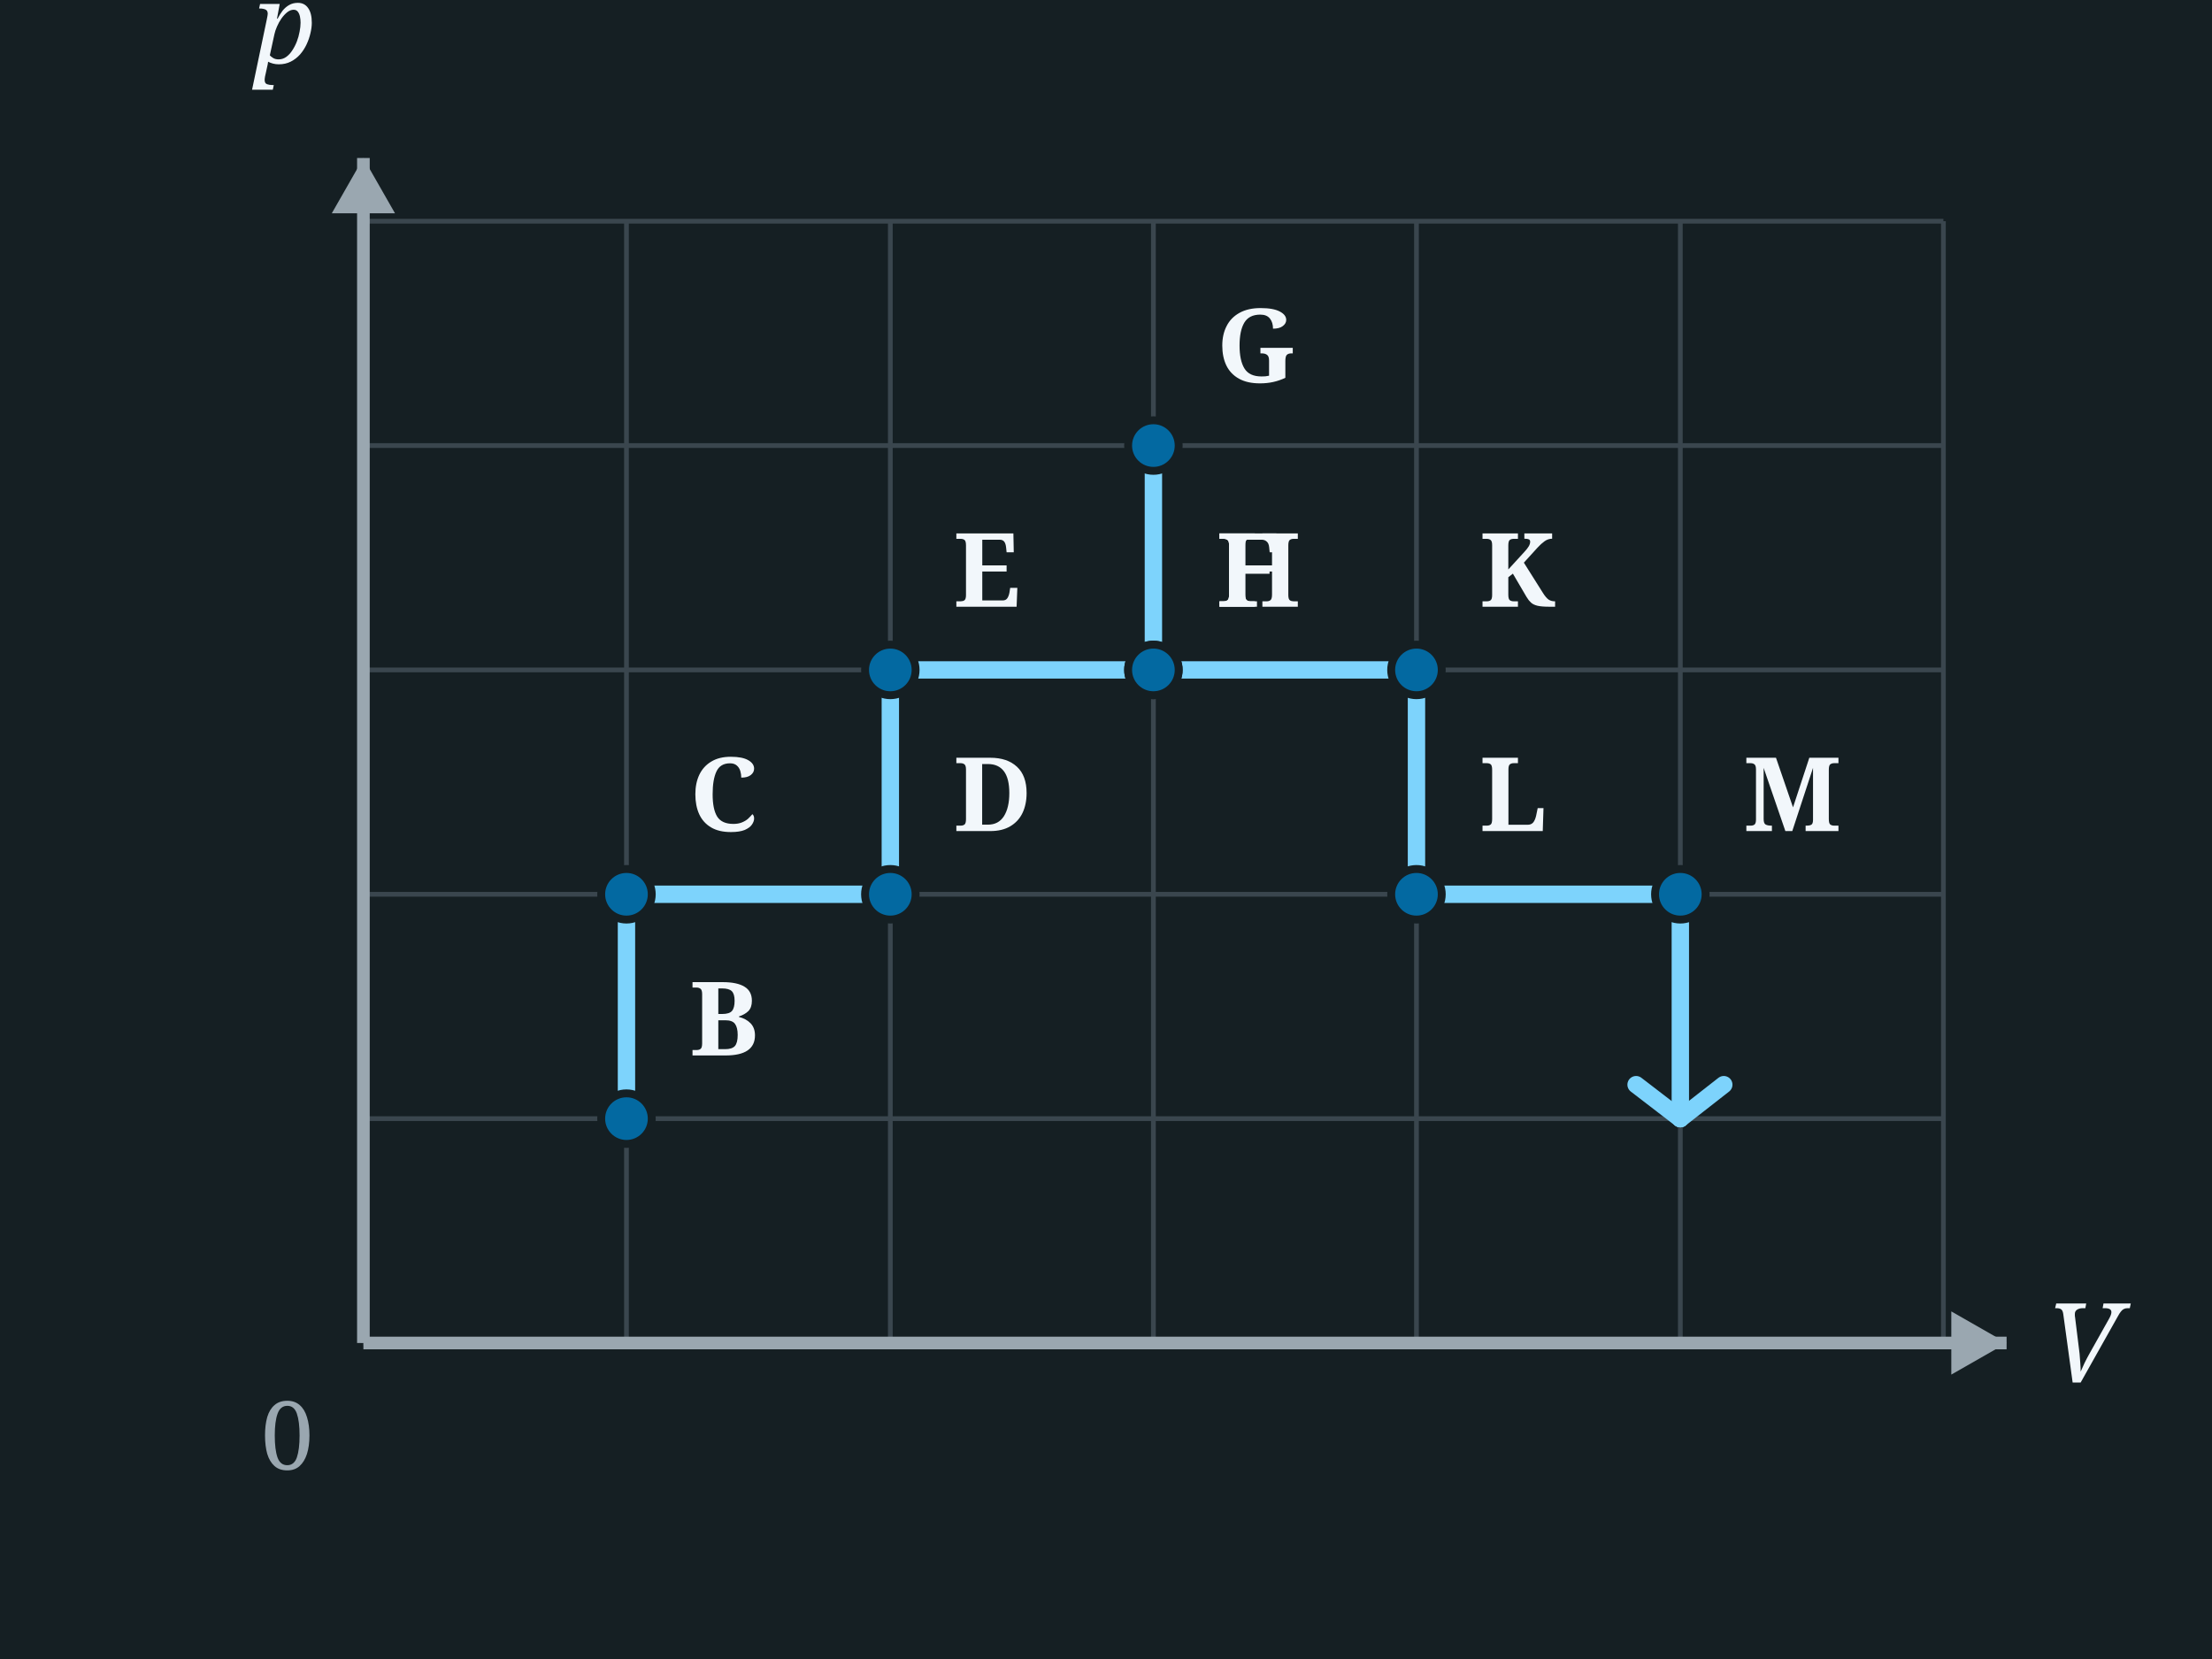
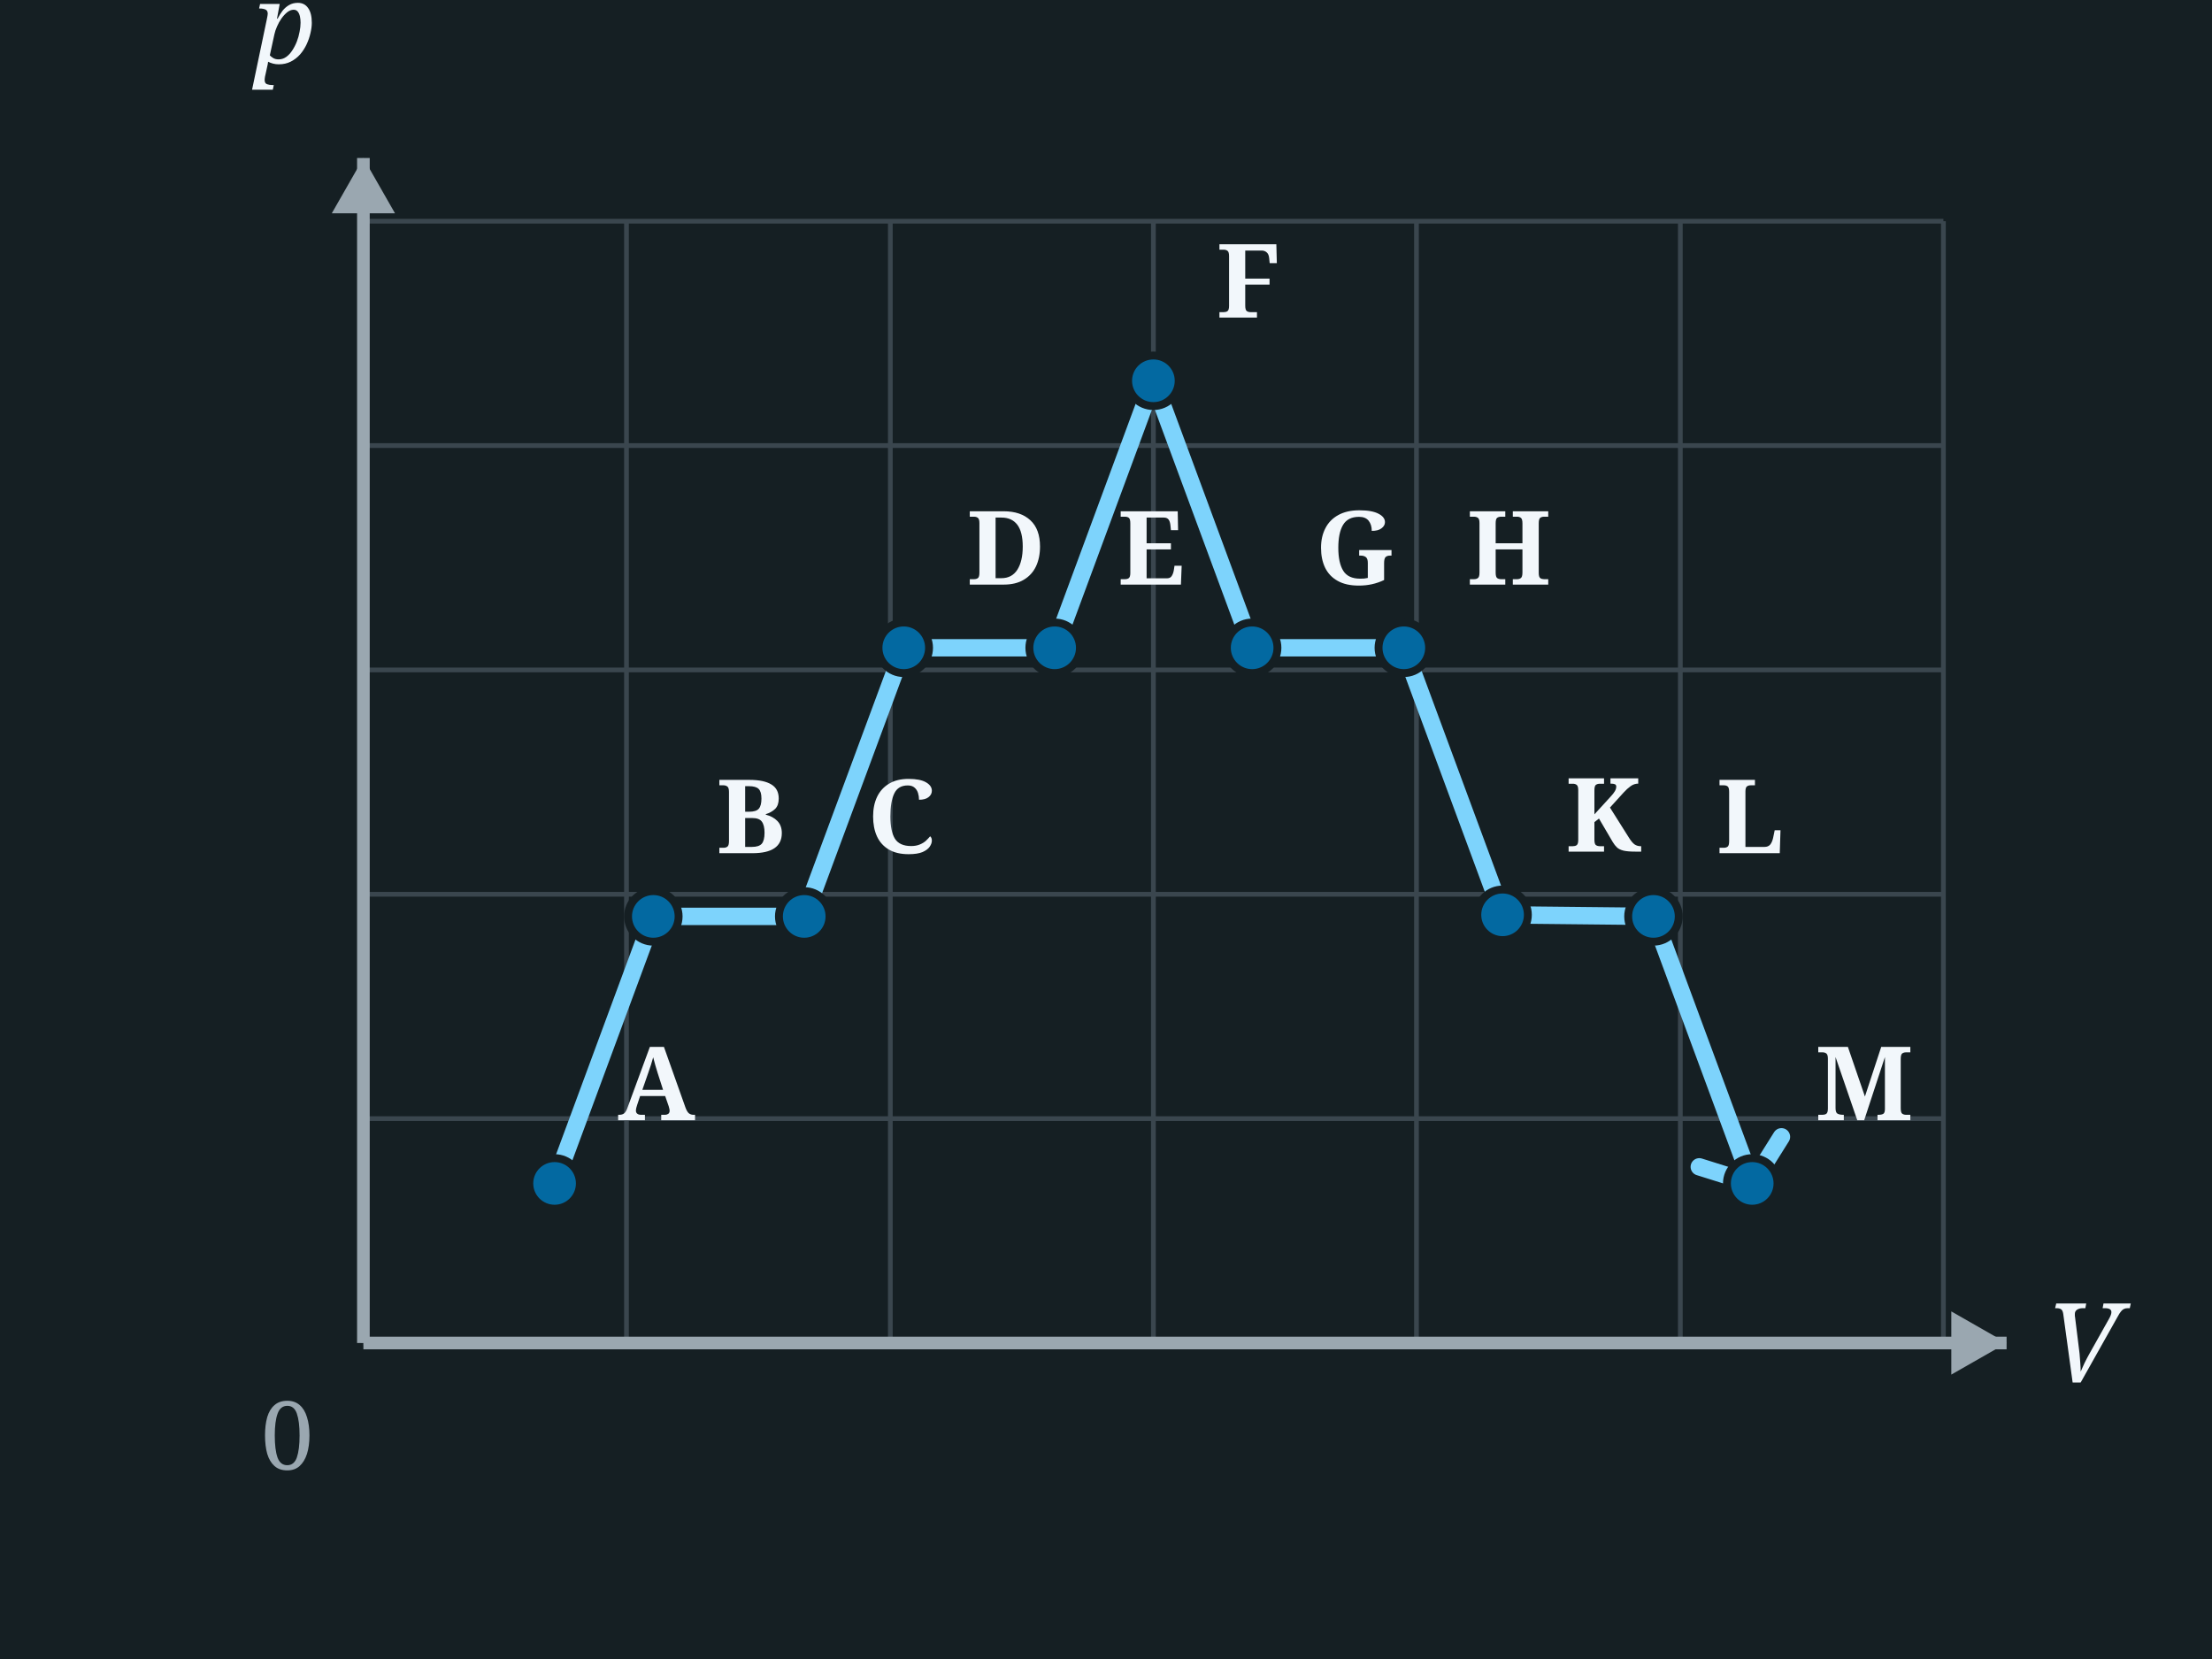
<svg xmlns="http://www.w3.org/2000/svg" viewBox="0 0 280 210" width="280" height="210">
  <rect x="0" y="0" width="280" height="210" fill="#151F23" />
  <rect x="0" y="0" width="280" height="210" fill="#151F23" />
  <line x1="46.0" y1="28" x2="46.0" y2="170" stroke="#3A464E" stroke-width="0.6" />
  <line x1="79.3" y1="28" x2="79.3" y2="170" stroke="#3A464E" stroke-width="0.6" />
  <line x1="112.7" y1="28" x2="112.7" y2="170" stroke="#3A464E" stroke-width="0.6" />
  <line x1="146.0" y1="28" x2="146.0" y2="170" stroke="#3A464E" stroke-width="0.6" />
  <line x1="179.3" y1="28" x2="179.3" y2="170" stroke="#3A464E" stroke-width="0.6" />
  <line x1="212.7" y1="28" x2="212.7" y2="170" stroke="#3A464E" stroke-width="0.6" />
  <line x1="246.0" y1="28" x2="246.0" y2="170" stroke="#3A464E" stroke-width="0.6" />
  <line x1="46" y1="28.0" x2="246" y2="28.0" stroke="#3A464E" stroke-width="0.6" />
  <line x1="46" y1="56.4" x2="246" y2="56.4" stroke="#3A464E" stroke-width="0.6" />
  <line x1="46" y1="84.8" x2="246" y2="84.8" stroke="#3A464E" stroke-width="0.6" />
  <line x1="46" y1="113.2" x2="246" y2="113.2" stroke="#3A464E" stroke-width="0.6" />
  <line x1="46" y1="141.6" x2="246" y2="141.6" stroke="#3A464E" stroke-width="0.6" />
  <line x1="46" y1="170.0" x2="246" y2="170.0" stroke="#3A464E" stroke-width="0.6" />
  <line x1="46" y1="170" x2="46" y2="20" stroke="#9AA7B0" stroke-width="1.6" />
  <polygon points="42,27 50,27 46,20 " fill="#9AA7B0" />
  <line x1="46" y1="170" x2="254" y2="170" stroke="#9AA7B0" stroke-width="1.6" />
  <polygon points="247,166 247,174 254,170 " fill="#9AA7B0" />
  <text x="259" y="175" font-family="Georgia, serif" font-style="italic" font-size="14" fill="#F2F7FB">V</text>
  <text x="32" y="8" font-family="Georgia, serif" font-style="italic" font-size="14" fill="#F2F7FB">p</text>
  <text x="33" y="186" font-family="Georgia, serif" font-size="12" fill="#9AA7B0">0</text>
-   <path d="M 79.3,141.6 L 79.3,113.2 L 112.7,113.2 L 112.7,84.8 L 146.0,84.8 L 146.0,56.4 L 146.0,84.8 L 179.3,84.8 L 179.3,113.2 L 212.7,113.2 L 212.7,141.6" fill="none" stroke="#7dd3fc" stroke-width="2.2" stroke-linecap="round" stroke-linejoin="round" />
-   <line x1="212.7" y1="141.6" x2="218.2" y2="137.3" stroke="#7dd3fc" stroke-width="2.2" stroke-linecap="round" />
-   <line x1="212.7" y1="141.6" x2="207.1" y2="137.3" stroke="#7dd3fc" stroke-width="2.2" stroke-linecap="round" />
-   <circle cx="79.3" cy="141.6" r="3.2" fill="#0369a1" stroke="#151F23" stroke-width="1" />
-   <text x="87.3" y="133.6" font-family="Georgia, serif" font-size="13" fill="#F2F7FB" font-weight="bold">B</text>
-   <circle cx="79.3" cy="113.2" r="3.2" fill="#0369a1" stroke="#151F23" stroke-width="1" />
-   <text x="87.3" y="105.2" font-family="Georgia, serif" font-size="13" fill="#F2F7FB" font-weight="bold">C</text>
-   <circle cx="112.7" cy="113.2" r="3.2" fill="#0369a1" stroke="#151F23" stroke-width="1" />
-   <text x="120.7" y="105.2" font-family="Georgia, serif" font-size="13" fill="#F2F7FB" font-weight="bold">D</text>
-   <circle cx="112.7" cy="84.8" r="3.2" fill="#0369a1" stroke="#151F23" stroke-width="1" />
-   <text x="120.7" y="76.8" font-family="Georgia, serif" font-size="13" fill="#F2F7FB" font-weight="bold">E</text>
-   <circle cx="146.0" cy="84.8" r="3.2" fill="#0369a1" stroke="#151F23" stroke-width="1" />
-   <text x="154.0" y="76.8" font-family="Georgia, serif" font-size="13" fill="#F2F7FB" font-weight="bold">F</text>
-   <circle cx="146.0" cy="56.4" r="3.2" fill="#0369a1" stroke="#151F23" stroke-width="1" />
-   <text x="154.0" y="48.4" font-family="Georgia, serif" font-size="13" fill="#F2F7FB" font-weight="bold">G</text>
-   <circle cx="146.0" cy="84.8" r="3.2" fill="#0369a1" stroke="#151F23" stroke-width="1" />
-   <text x="154.0" y="76.8" font-family="Georgia, serif" font-size="13" fill="#F2F7FB" font-weight="bold">H</text>
-   <circle cx="179.3" cy="84.8" r="3.2" fill="#0369a1" stroke="#151F23" stroke-width="1" />
-   <text x="187.3" y="76.8" font-family="Georgia, serif" font-size="13" fill="#F2F7FB" font-weight="bold">K</text>
-   <circle cx="179.3" cy="113.2" r="3.2" fill="#0369a1" stroke="#151F23" stroke-width="1" />
-   <text x="187.3" y="105.2" font-family="Georgia, serif" font-size="13" fill="#F2F7FB" font-weight="bold">L</text>
-   <circle cx="212.7" cy="113.2" r="3.2" fill="#0369a1" stroke="#151F23" stroke-width="1" />
-   <text x="220.7" y="105.2" font-family="Georgia, serif" font-size="13" fill="#F2F7FB" font-weight="bold">M</text>
+   <path d="M 70.2,149.8 L 82.7,116.0 L 101.8,116.0 L 114.4,82.0 L 133.5,82.0 L 146.0,48.2 L 158.5,82.0 L 177.7,82.0 L 190.2,115.8 L 209.3,116.0 L 221.8,149.8" fill="none" stroke="#7dd3fc" stroke-width="2.2" stroke-linecap="round" stroke-linejoin="round" />
+   <line x1="221.8" y1="149.8" x2="225.5" y2="143.9" stroke="#7dd3fc" stroke-width="2.2" stroke-linecap="round" />
+   <line x1="221.8" y1="149.8" x2="215.1" y2="147.7" stroke="#7dd3fc" stroke-width="2.2" stroke-linecap="round" />
+   <circle cx="70.2" cy="149.8" r="3.2" fill="#0369a1" stroke="#151F23" stroke-width="1" />
+   <text x="78.2" y="141.8" font-family="Georgia, serif" font-size="13" fill="#F2F7FB" font-weight="bold">A</text>
+   <circle cx="82.7" cy="116.0" r="3.2" fill="#0369a1" stroke="#151F23" stroke-width="1" />
+   <text x="90.7" y="108.0" font-family="Georgia, serif" font-size="13" fill="#F2F7FB" font-weight="bold">B</text>
+   <circle cx="101.8" cy="116.0" r="3.2" fill="#0369a1" stroke="#151F23" stroke-width="1" />
+   <text x="109.8" y="108.0" font-family="Georgia, serif" font-size="13" fill="#F2F7FB" font-weight="bold">C</text>
+   <circle cx="114.4" cy="82.0" r="3.2" fill="#0369a1" stroke="#151F23" stroke-width="1" />
+   <text x="122.4" y="74.0" font-family="Georgia, serif" font-size="13" fill="#F2F7FB" font-weight="bold">D</text>
+   <circle cx="133.5" cy="82.0" r="3.2" fill="#0369a1" stroke="#151F23" stroke-width="1" />
+   <text x="141.5" y="74.0" font-family="Georgia, serif" font-size="13" fill="#F2F7FB" font-weight="bold">E</text>
+   <circle cx="146.0" cy="48.2" r="3.2" fill="#0369a1" stroke="#151F23" stroke-width="1" />
+   <text x="154.0" y="40.2" font-family="Georgia, serif" font-size="13" fill="#F2F7FB" font-weight="bold">F</text>
+   <circle cx="158.5" cy="82.0" r="3.2" fill="#0369a1" stroke="#151F23" stroke-width="1" />
+   <text x="166.5" y="74.0" font-family="Georgia, serif" font-size="13" fill="#F2F7FB" font-weight="bold">G</text>
+   <circle cx="177.7" cy="82.0" r="3.2" fill="#0369a1" stroke="#151F23" stroke-width="1" />
+   <text x="185.7" y="74.0" font-family="Georgia, serif" font-size="13" fill="#F2F7FB" font-weight="bold">H</text>
+   <circle cx="190.2" cy="115.8" r="3.2" fill="#0369a1" stroke="#151F23" stroke-width="1" />
+   <text x="198.2" y="107.8" font-family="Georgia, serif" font-size="13" fill="#F2F7FB" font-weight="bold">K</text>
+   <circle cx="209.3" cy="116.0" r="3.2" fill="#0369a1" stroke="#151F23" stroke-width="1" />
+   <text x="217.3" y="108.0" font-family="Georgia, serif" font-size="13" fill="#F2F7FB" font-weight="bold">L</text>
+   <circle cx="221.8" cy="149.8" r="3.2" fill="#0369a1" stroke="#151F23" stroke-width="1" />
+   <text x="229.8" y="141.8" font-family="Georgia, serif" font-size="13" fill="#F2F7FB" font-weight="bold">M</text>
</svg>
